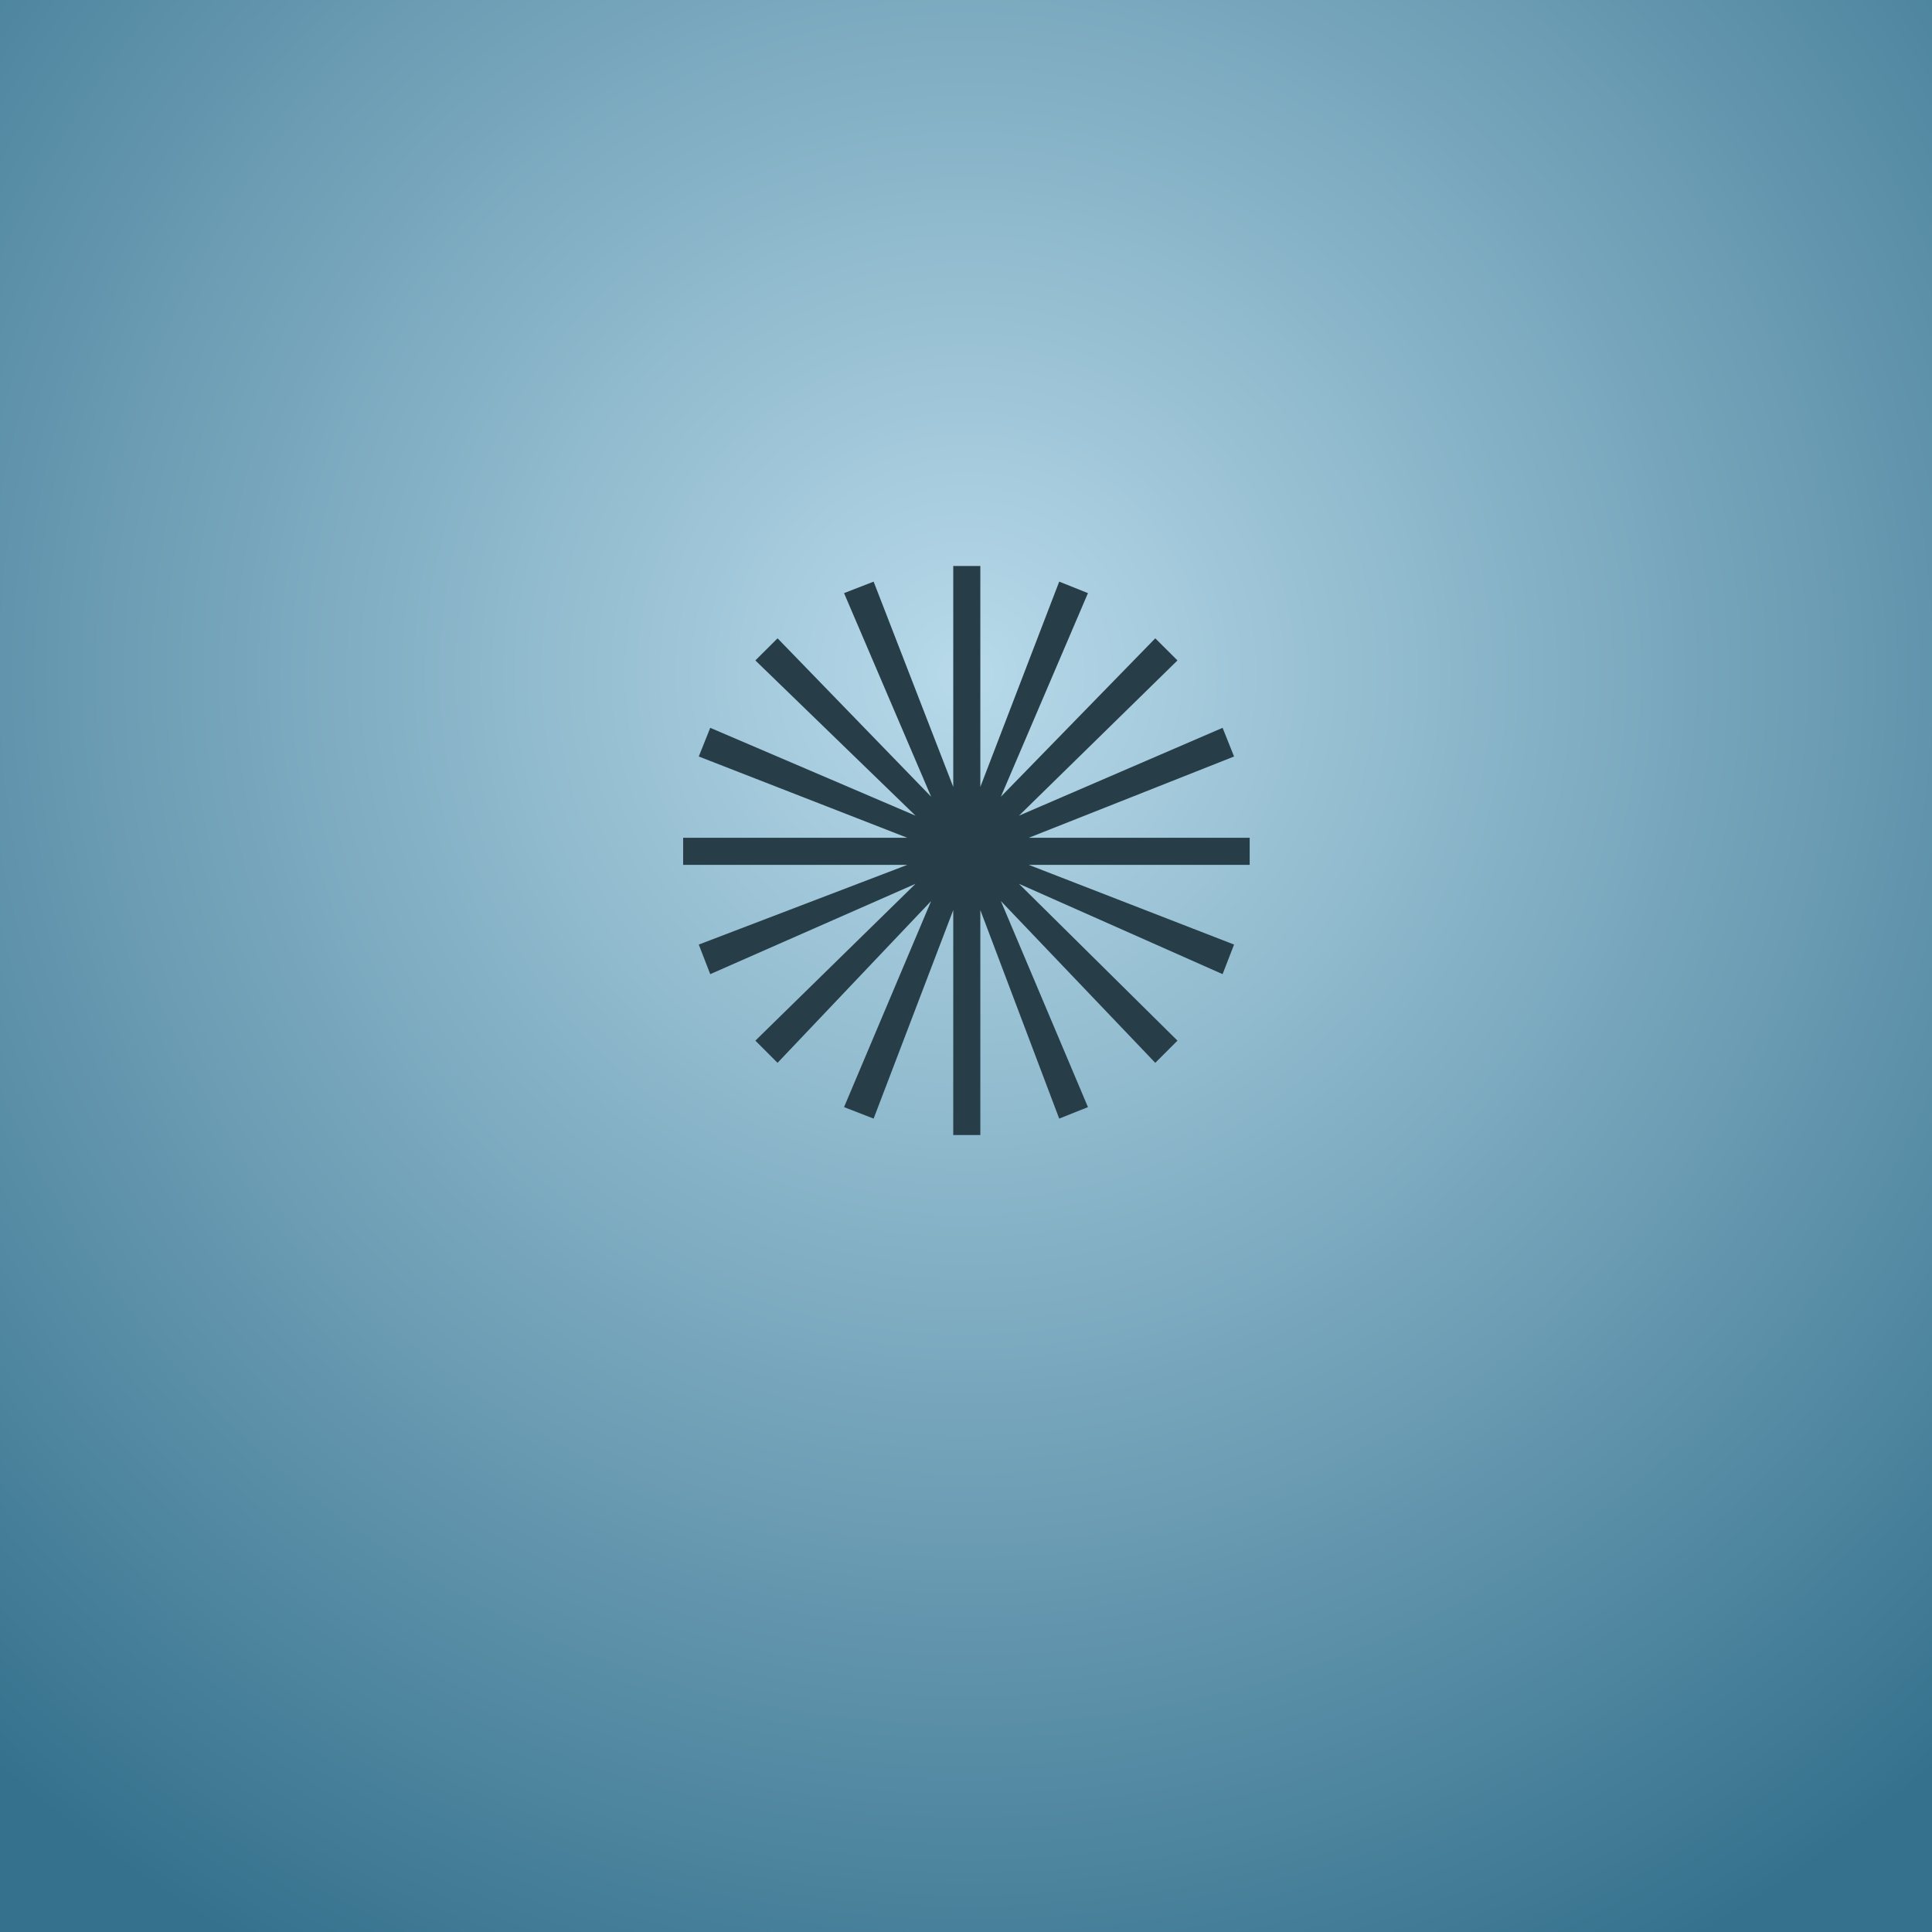
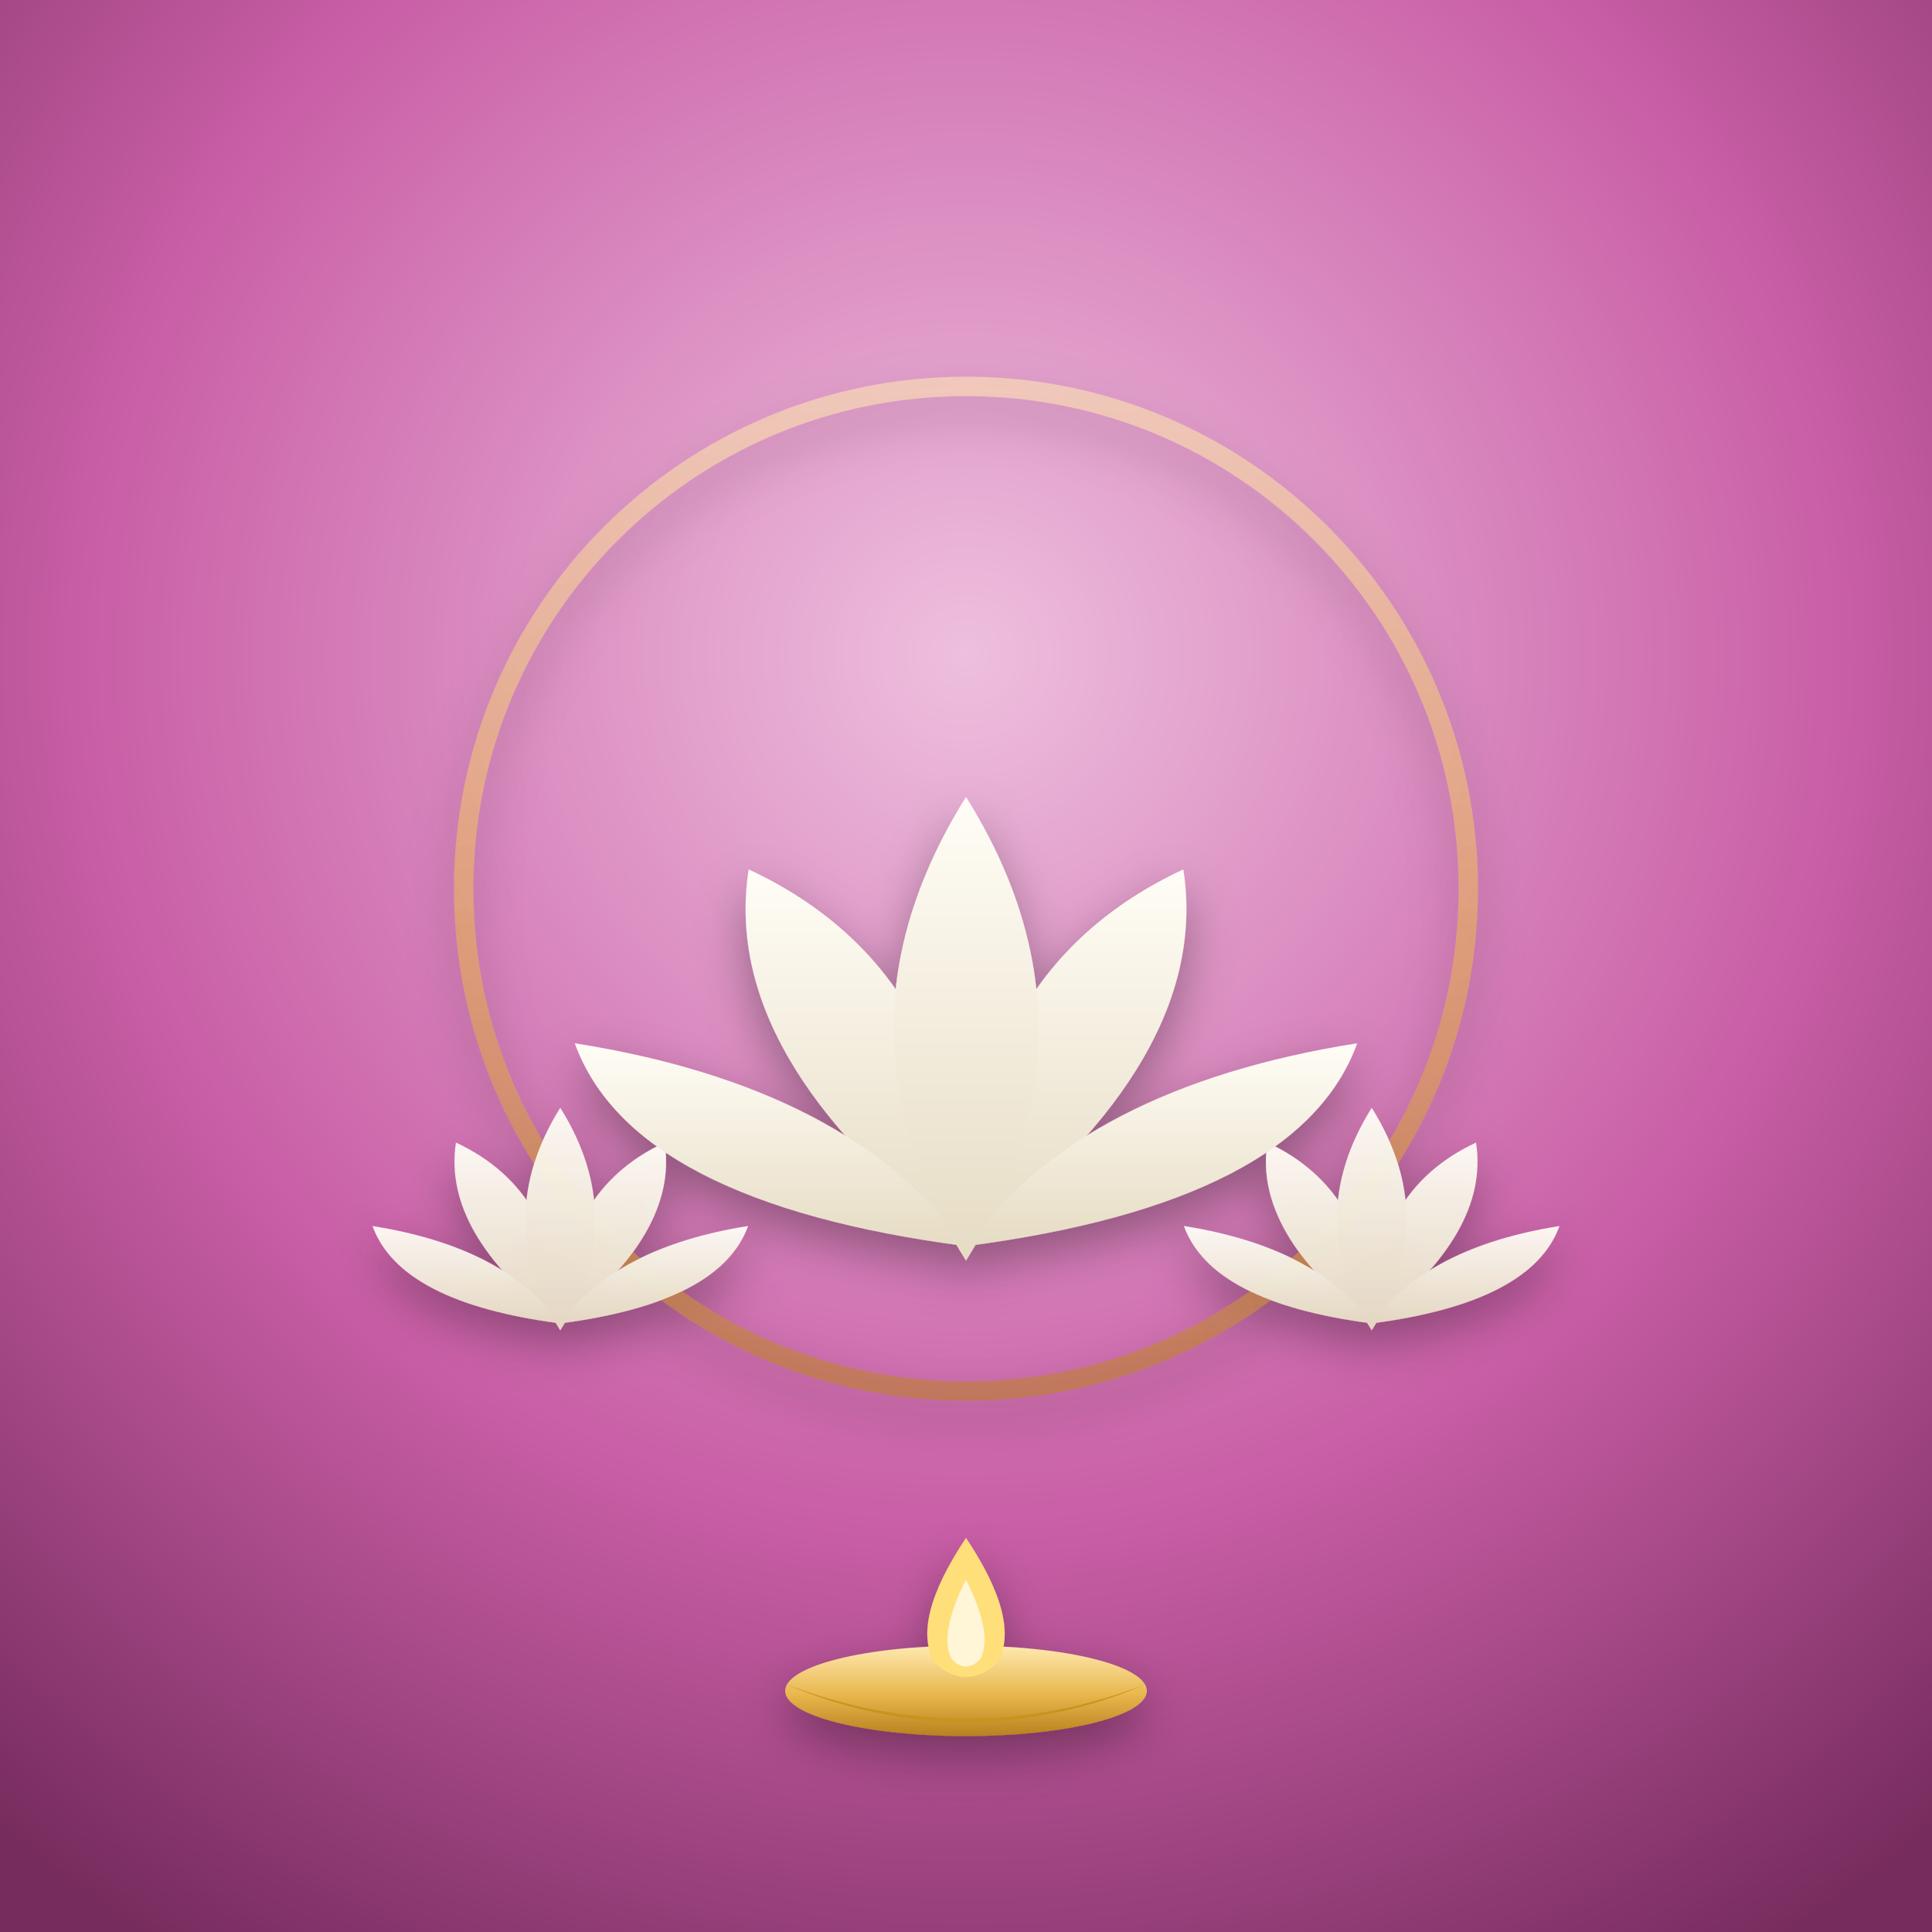
- <svg xmlns="http://www.w3.org/2000/svg" width="400" height="400" viewBox="0 0 400 400">
+ <svg xmlns="http://www.w3.org/2000/svg" width="400" height="400" viewBox="0 0 400 400" role="img" aria-label="Kamakshi">
  <defs>
-     <radialGradient id="g" cx="50%" cy="35%" r="75%">
-       <stop offset="0%" stop-color="hsl(199,55%,82%)" />
-       <stop offset="100%" stop-color="hsl(199,45%,38%)" />
+     <radialGradient id="bg" cx="50%" cy="34%" r="78%">
+       <stop offset="0%" stop-color="hsl(320,58%,84%)" />
+       <stop offset="58%" stop-color="hsl(320,50%,58%)" />
+       <stop offset="100%" stop-color="hsl(320,46%,32%)" />
    </radialGradient>
+     <linearGradient id="gold" x1="0" y1="0" x2="0" y2="1">
+       <stop offset="0%" stop-color="#ffe9b0" />
+       <stop offset="55%" stop-color="#e8b64c" />
+       <stop offset="100%" stop-color="#b8811f" />
+     </linearGradient>
+     <linearGradient id="pale" x1="0" y1="0" x2="0" y2="1">
+       <stop offset="0%" stop-color="#fffdf6" />
+       <stop offset="100%" stop-color="#e6dcc4" />
+     </linearGradient>
+     <filter id="soft" x="-25%" y="-25%" width="150%" height="150%">
+       <feDropShadow dx="0" dy="4" stdDeviation="5" flood-color="#000" flood-opacity=".33" />
+     </filter>
  </defs>
-   <rect width="400" height="400" fill="url(#g)" />
-   <text x="200" y="235" font-family="Georgia,serif" font-size="170" fill="hsl(199,30%,22%)" text-anchor="middle">✺</text>
+   <rect width="400" height="400" fill="url(#bg)" />
+   <g filter="url(#soft)">
+     <g transform="translate(200 214)">
+       <circle cx="0" cy="-30" r="104" fill="none" stroke="url(#gold)" stroke-width="4" opacity=".55" />
+       <g opacity=".95">
+         <g transform="translate(-84 60) scale(0.72)" fill="url(#pale)">
+           <path d="M0 0 Q-34 -26 -30 -52 Q0 -38 0 0Z" />
+           <path d="M0 0 Q34 -26 30 -52 Q0 -38 0 0Z" />
+           <path d="M0 0 Q-46 -6 -54 -28 Q-16 -22 0 0Z" />
+           <path d="M0 0 Q46 -6 54 -28 Q16 -22 0 0Z" />
+           <path d="M0 2 Q-20 -30 0 -62 Q20 -30 0 2Z" />
+         </g>
+       </g>
+       <g opacity=".95">
+         <g transform="translate(84 60) scale(0.72)" fill="url(#pale)">
+           <path d="M0 0 Q-34 -26 -30 -52 Q0 -38 0 0Z" />
+           <path d="M0 0 Q34 -26 30 -52 Q0 -38 0 0Z" />
+           <path d="M0 0 Q-46 -6 -54 -28 Q-16 -22 0 0Z" />
+           <path d="M0 0 Q46 -6 54 -28 Q16 -22 0 0Z" />
+           <path d="M0 2 Q-20 -30 0 -62 Q20 -30 0 2Z" />
+         </g>
+       </g>
+       <g>
+         <g transform="translate(0 44) scale(1.5)" fill="url(#pale)">
+           <path d="M0 0 Q-34 -26 -30 -52 Q0 -38 0 0Z" />
+           <path d="M0 0 Q34 -26 30 -52 Q0 -38 0 0Z" />
+           <path d="M0 0 Q-46 -6 -54 -28 Q-16 -22 0 0Z" />
+           <path d="M0 0 Q46 -6 54 -28 Q16 -22 0 0Z" />
+           <path d="M0 2 Q-20 -30 0 -62 Q20 -30 0 2Z" />
+         </g>
+       </g>
+       <g transform="translate(0 126) scale(0.72)">
+         <ellipse cx="0" cy="14" rx="52" ry="13" fill="url(#gold)" />
+         <path d="M-52 12 Q0 34 52 12 Q26 22 0 22 Q-26 22 -52 12Z" fill="#c8941f" />
+         <path d="M0 -30 Q16 -6 9 6 Q0 14 -9 6 Q-16 -6 0 -30Z" fill="#ffdf7a" />
+         <path d="M0 -18 Q8 -2 4 5 Q0 9 -4 5 Q-8 -2 0 -18Z" fill="#fff6d8" />
+       </g>
+     </g>
+   </g>
</svg>
